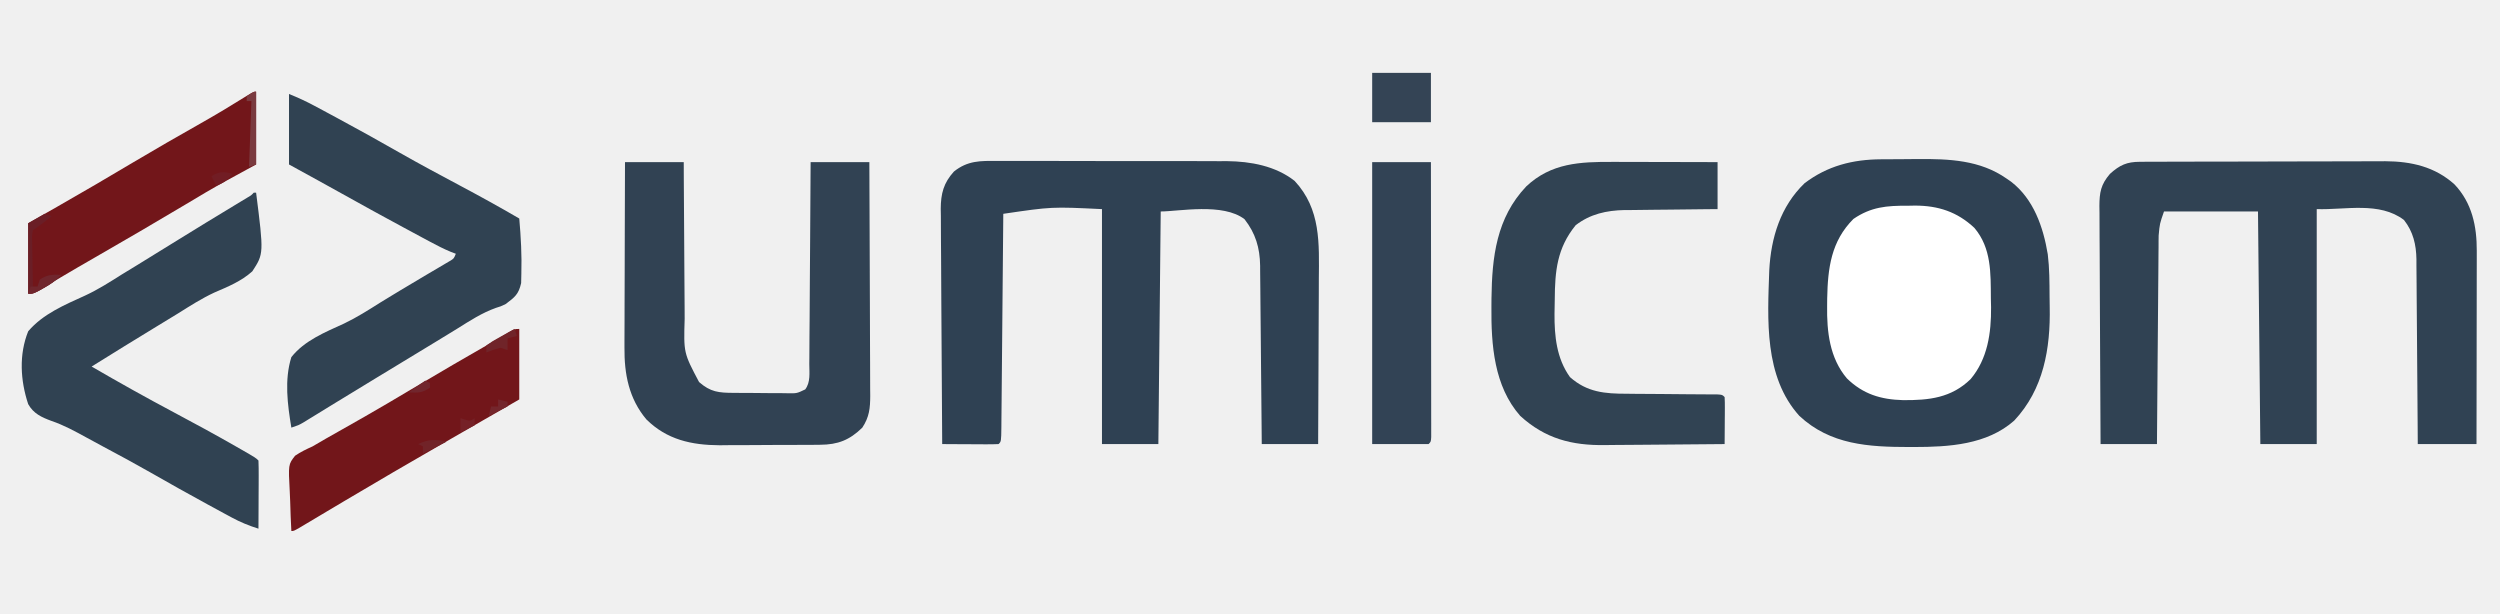
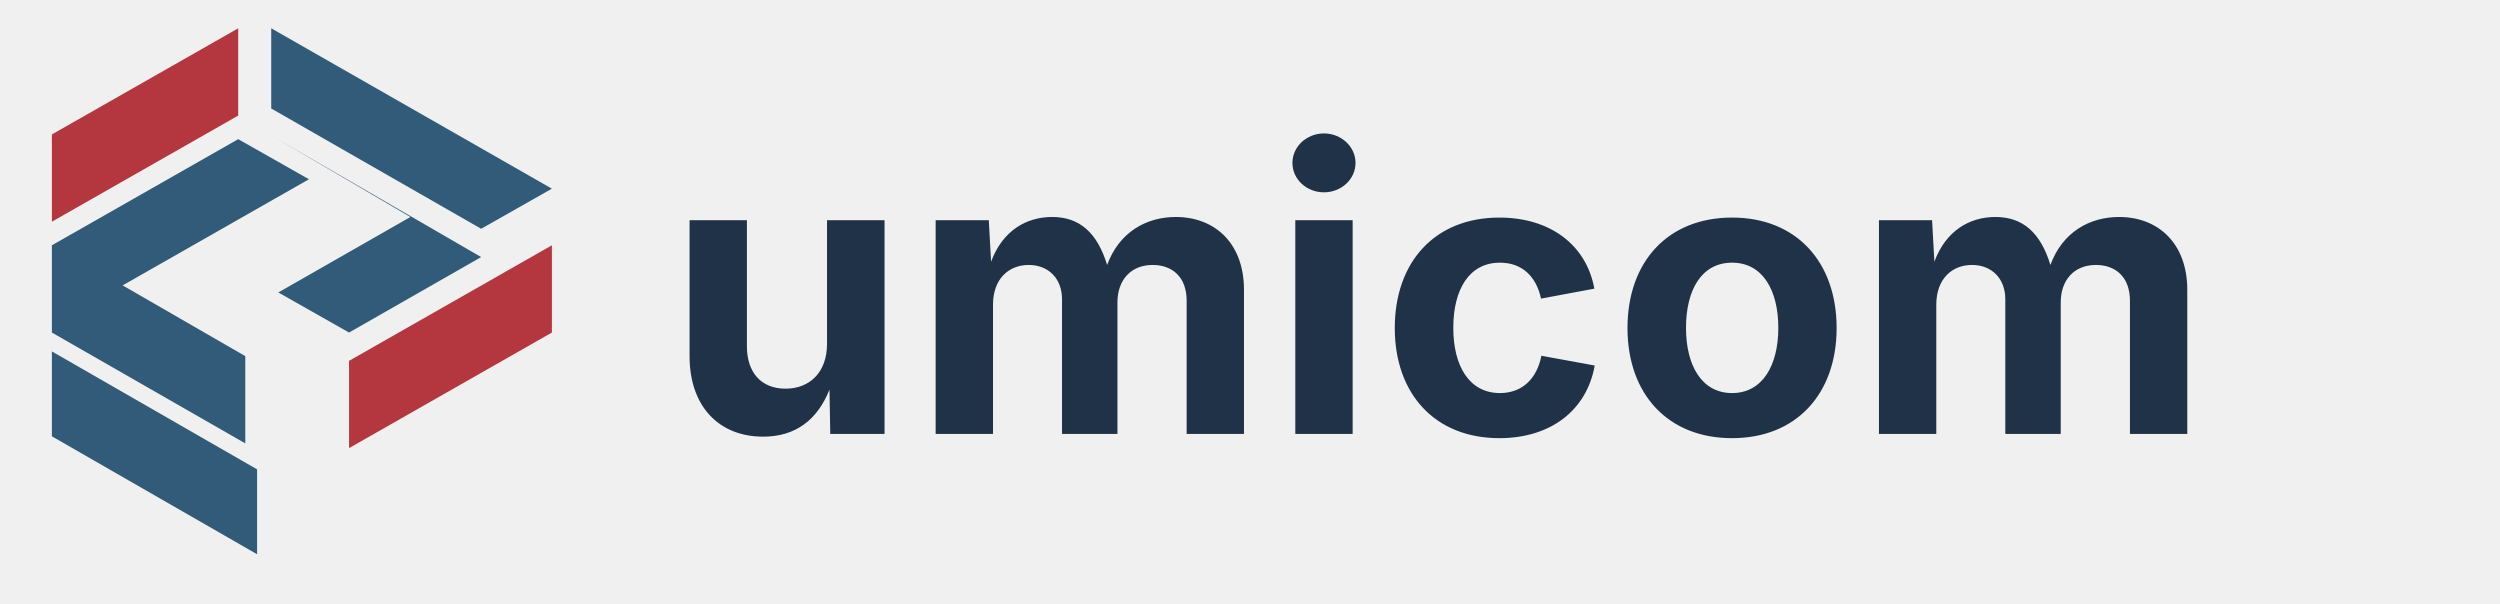
- <svg xmlns="http://www.w3.org/2000/svg" version="1.1" width="1064" height="261">
-   <path d="M0 0 C351.12 0 702.24 0 1064 0 C1064 86.13 1064 172.26 1064 261 C712.88 261 361.76 261 0 261 C0 174.87 0 88.74 0 0 Z " fill="none" transform="translate(0,0)" />
-   <path d="M0 0 C1.238 -0.009 1.238 -0.009 2.501 -0.017 C4.249 -0.027 5.996 -0.033 7.743 -0.037 C10.37 -0.047 12.996 -0.078 15.623 -0.109 C28.968 -0.194 42.147 0.275 53.473 8.203 C54.097 8.634 54.72 9.064 55.363 9.508 C64.973 16.903 69.088 28.82 71.005 40.429 C71.745 46.4 71.736 52.371 71.768 58.379 C71.779 59.871 71.8 61.363 71.829 62.854 C72.18 80.517 69.241 97.893 56.703 111.23 C45.087 121.504 28.852 122.441 14.16 122.453 C13.076 122.454 13.076 122.454 11.97 122.455 C-5.202 122.43 -21.477 121.54 -34.711 109.215 C-49.824 92.476 -48.255 68.213 -47.527 47.203 C-46.802 33.331 -42.717 20.036 -32.527 10.203 C-22.807 2.803 -12.042 0.065 0 0 Z " fill="#2F4153" transform="translate(800.5273,67.79688)" />
-   <path d="M0 0 C1.134 -0.005 2.269 -0.011 3.437 -0.016 C7.177 -0.029 10.917 -0.012 14.657 0.006 C17.266 0.005 19.876 0.004 22.485 0.001 C27.952 -0.001 33.419 0.012 38.887 0.035 C45.182 0.062 51.478 0.064 57.773 0.052 C63.855 0.041 69.937 0.047 76.019 0.061 C78.595 0.066 81.17 0.066 83.746 0.062 C87.357 0.059 90.967 0.076 94.578 0.098 C95.631 0.093 96.684 0.089 97.769 0.084 C107.846 0.184 118.438 2.121 126.548 8.502 C137.755 20.559 136.967 35.054 136.841 50.482 C136.835 52.507 136.831 54.531 136.828 56.556 C136.817 61.851 136.787 67.146 136.754 72.441 C136.723 77.858 136.709 83.274 136.694 88.691 C136.662 99.295 136.61 109.898 136.548 120.502 C128.628 120.502 120.708 120.502 112.548 120.502 C112.528 118.054 112.508 115.607 112.488 113.085 C112.421 104.987 112.343 96.888 112.26 88.79 C112.21 83.881 112.164 78.973 112.126 74.064 C112.089 69.324 112.043 64.584 111.99 59.845 C111.971 58.039 111.956 56.234 111.945 54.428 C111.928 51.893 111.898 49.358 111.867 46.824 C111.865 46.082 111.862 45.341 111.86 44.576 C111.738 36.937 109.921 30.839 105.235 24.814 C96.096 17.706 77.13 21.502 69.548 21.502 C69.218 54.172 68.888 86.842 68.548 120.502 C60.628 120.502 52.708 120.502 44.548 120.502 C44.548 87.502 44.548 54.502 44.548 20.502 C23.191 19.465 23.191 19.465 2.548 22.502 C2.538 23.715 2.527 24.928 2.517 26.177 C2.419 37.582 2.316 48.987 2.209 60.392 C2.153 66.256 2.1 72.119 2.051 77.983 C2.003 83.637 1.951 89.291 1.895 94.945 C1.874 97.107 1.856 99.27 1.839 101.432 C1.815 104.449 1.785 107.467 1.753 110.484 C1.747 111.387 1.742 112.291 1.736 113.222 C1.662 119.388 1.662 119.388 0.548 120.502 C-1.233 120.589 -3.017 120.609 -4.8 120.599 C-5.879 120.596 -6.959 120.593 -8.071 120.59 C-9.208 120.581 -10.344 120.573 -11.515 120.564 C-12.655 120.56 -13.795 120.555 -14.97 120.551 C-17.797 120.539 -20.625 120.522 -23.452 120.502 C-23.569 106.559 -23.657 92.615 -23.711 78.672 C-23.737 72.197 -23.773 65.722 -23.829 59.248 C-23.884 52.997 -23.914 46.747 -23.927 40.496 C-23.936 38.114 -23.954 35.731 -23.981 33.349 C-24.017 30.007 -24.022 26.666 -24.02 23.324 C-24.038 22.343 -24.056 21.362 -24.074 20.351 C-24.026 13.882 -22.871 9.362 -18.452 4.502 C-12.603 -0.161 -7.292 -0.066 0 0 Z " fill="#2F4153" transform="translate(424.4521,68.49829)" />
-   <path d="M0 0 C0.981 -0.006 1.962 -0.011 2.973 -0.017 C4.586 -0.019 4.586 -0.019 6.232 -0.021 C7.932 -0.028 7.932 -0.028 9.667 -0.036 C13.429 -0.05 17.19 -0.057 20.952 -0.063 C23.567 -0.068 26.182 -0.074 28.797 -0.08 C33.586 -0.09 38.375 -0.095 43.164 -0.098 C50.191 -0.103 57.218 -0.12 64.245 -0.149 C70.347 -0.174 76.448 -0.181 82.549 -0.183 C85.136 -0.186 87.722 -0.194 90.309 -0.207 C93.94 -0.224 97.57 -0.222 101.2 -0.216 C102.259 -0.225 103.319 -0.234 104.41 -0.244 C115.467 -0.183 125.574 2.099 133.917 9.668 C141.353 17.548 143.392 27.471 143.347 37.948 C143.347 38.836 143.347 39.724 143.347 40.639 C143.347 43.572 143.339 46.505 143.331 49.437 C143.329 51.472 143.328 53.506 143.327 55.541 C143.323 60.894 143.313 66.246 143.302 71.599 C143.292 77.062 143.287 82.525 143.282 87.988 C143.272 98.706 143.254 109.423 143.234 120.14 C134.984 120.14 126.734 120.14 118.234 120.14 C118.212 116.341 118.212 116.341 118.189 112.465 C118.139 104.079 118.072 95.693 117.998 87.307 C117.953 82.225 117.914 77.142 117.887 72.06 C117.861 67.151 117.821 62.243 117.77 57.335 C117.754 55.466 117.742 53.597 117.736 51.728 C117.726 49.102 117.698 46.477 117.666 43.851 C117.667 43.085 117.669 42.319 117.67 41.53 C117.563 35.294 116.314 29.776 112.359 24.765 C101.976 16.826 87.261 20.541 75.234 20.14 C75.234 53.14 75.234 86.14 75.234 120.14 C67.314 120.14 59.394 120.14 51.234 120.14 C50.904 87.47 50.574 54.8 50.234 21.14 C37.034 21.14 23.834 21.14 10.234 21.14 C8.408 26.355 8.408 26.355 7.955 31.393 C7.944 32.183 7.933 32.974 7.921 33.789 C7.919 34.637 7.917 35.485 7.915 36.359 C7.905 37.267 7.895 38.175 7.884 39.11 C7.853 42.097 7.836 45.083 7.819 48.07 C7.801 50.147 7.781 52.223 7.761 54.3 C7.709 59.754 7.67 65.209 7.633 70.664 C7.593 76.234 7.541 81.804 7.491 87.375 C7.395 98.297 7.311 109.218 7.234 120.14 C-0.686 120.14 -8.606 120.14 -16.766 120.14 C-16.857 106.032 -16.93 91.924 -16.974 77.816 C-16.995 71.265 -17.023 64.714 -17.068 58.163 C-17.112 51.841 -17.136 45.519 -17.146 39.198 C-17.153 36.785 -17.168 34.373 -17.189 31.961 C-17.218 28.583 -17.222 25.206 -17.221 21.827 C-17.235 20.83 -17.249 19.832 -17.264 18.804 C-17.23 13.059 -16.665 9.669 -12.766 5.14 C-8.575 1.358 -5.604 0.02 0 0 Z " fill="#304253" transform="translate(910.7665,68.85956)" />
-   <path d="M0 0 C8.25 0 16.5 0 25 0 C25.009 2.467 25.019 4.934 25.028 7.476 C25.062 15.651 25.118 23.825 25.184 31.999 C25.223 36.953 25.256 41.906 25.271 46.86 C25.286 51.645 25.321 56.43 25.368 61.215 C25.383 63.036 25.391 64.856 25.392 66.677 C24.958 81.186 24.958 81.186 31.518 93.594 C36.41 97.875 39.915 98.169 46.184 98.203 C46.995 98.209 47.806 98.215 48.642 98.22 C50.359 98.23 52.077 98.236 53.794 98.24 C56.424 98.25 59.052 98.281 61.682 98.312 C63.349 98.319 65.016 98.324 66.684 98.328 C67.471 98.34 68.259 98.353 69.07 98.366 C73.147 98.441 73.147 98.441 76.707 96.726 C79.03 93.626 78.438 89.671 78.432 85.939 C78.443 85.012 78.453 84.085 78.463 83.13 C78.493 80.062 78.503 76.994 78.512 73.926 C78.529 71.8 78.547 69.674 78.566 67.549 C78.614 61.951 78.643 56.353 78.67 50.756 C78.699 45.045 78.746 39.334 78.791 33.623 C78.877 22.415 78.943 11.208 79 0 C87.25 0 95.5 0 104 0 C104.068 13.847 104.123 27.695 104.155 41.542 C104.171 47.972 104.192 54.402 104.226 60.832 C104.259 67.037 104.277 73.242 104.285 79.447 C104.29 81.815 104.301 84.182 104.317 86.55 C104.339 89.865 104.342 93.181 104.341 96.497 C104.351 97.476 104.362 98.454 104.373 99.463 C104.349 104.737 103.988 108.458 101 113 C95.578 118.302 90.634 120.233 83.109 120.291 C81.97 120.303 80.832 120.316 79.658 120.329 C78.439 120.331 77.221 120.334 75.965 120.336 C74.695 120.343 73.424 120.349 72.116 120.356 C69.428 120.366 66.741 120.372 64.054 120.371 C60.647 120.37 57.241 120.398 53.835 120.432 C50.545 120.46 47.255 120.459 43.965 120.461 C42.158 120.482 42.158 120.482 40.314 120.504 C28.27 120.441 17.803 118.117 9.094 109.492 C1.644 100.625 -0.33 90.196 -0.227 78.9 C-0.227 78.041 -0.228 77.181 -0.228 76.295 C-0.227 73.487 -0.211 70.679 -0.195 67.871 C-0.192 65.911 -0.189 63.951 -0.187 61.991 C-0.179 56.857 -0.16 51.723 -0.137 46.589 C-0.117 41.34 -0.108 36.091 -0.098 30.842 C-0.076 20.561 -0.041 10.281 0 0 Z " fill="#314253" transform="translate(266,69)" />
-   <path d="M0 0 C1.277 0.001 2.555 0.003 3.871 0.004 C7.246 0.009 10.621 0.018 13.996 0.029 C17.449 0.039 20.901 0.044 24.354 0.049 C31.112 0.06 37.87 0.077 44.629 0.098 C44.629 6.698 44.629 13.298 44.629 20.098 C42.526 20.112 42.526 20.112 40.381 20.126 C35.144 20.166 29.907 20.232 24.67 20.305 C22.411 20.333 20.151 20.355 17.891 20.369 C14.629 20.39 11.367 20.437 8.105 20.488 C6.608 20.49 6.608 20.49 5.08 20.492 C-2.607 20.65 -9.587 22.168 -15.773 26.957 C-23.684 36.7 -24.594 46.383 -24.666 58.633 C-24.683 60.63 -24.727 62.627 -24.771 64.623 C-24.833 74.108 -23.906 83.658 -18.184 91.598 C-10.928 98.047 -3.336 98.688 6.066 98.672 C7.808 98.693 7.808 98.693 9.585 98.715 C13.267 98.756 16.947 98.772 20.629 98.785 C24.339 98.814 28.048 98.849 31.758 98.888 C34.061 98.91 36.363 98.926 38.666 98.934 C39.698 98.942 40.73 98.949 41.793 98.956 C43.161 98.961 43.161 98.961 44.557 98.966 C46.629 99.098 46.629 99.098 47.629 100.098 C47.716 101.586 47.736 103.079 47.727 104.57 C47.722 105.919 47.722 105.919 47.717 107.295 C47.704 108.713 47.704 108.713 47.691 110.16 C47.687 111.11 47.682 112.059 47.678 113.037 C47.666 115.391 47.649 117.744 47.629 120.098 C39.492 120.191 31.355 120.262 23.217 120.305 C19.437 120.326 15.658 120.354 11.878 120.399 C8.221 120.443 4.564 120.467 0.907 120.477 C-0.479 120.484 -1.864 120.499 -3.25 120.521 C-17.426 120.735 -28.733 117.788 -39.371 108.098 C-50.529 95.431 -51.757 77.842 -51.621 61.723 C-51.614 60.542 -51.606 59.362 -51.598 58.146 C-51.38 40.42 -49.491 23.862 -36.82 10.457 C-26.192 0.413 -13.799 -0.058 0 0 Z " fill="#314353" transform="translate(686.3711,68.90234)" />
-   <path d="M0 0 C0.33 0 0.66 0 1 0 C4.279 25.969 4.279 25.969 -0.61 33.47 C-5.266 37.687 -10.988 40.016 -16.705 42.476 C-22.144 44.992 -27.145 48.211 -32.214 51.387 C-35.161 53.224 -38.137 55.013 -41.109 56.809 C-50.448 62.472 -59.729 68.228 -69 74 C-57.45 80.723 -45.801 87.228 -34 93.5 C-25.204 98.176 -16.46 102.928 -7.812 107.875 C-6.928 108.381 -6.043 108.887 -5.131 109.408 C0.86 112.86 0.86 112.86 2 114 C2.088 116.146 2.107 118.294 2.098 120.441 C2.093 122.399 2.093 122.399 2.088 124.396 C2.08 125.785 2.071 127.174 2.062 128.562 C2.057 129.955 2.053 131.348 2.049 132.74 C2.037 136.16 2.021 139.58 2 143 C-2.071 141.737 -5.718 140.227 -9.465 138.199 C-10.5 137.641 -11.535 137.083 -12.601 136.508 C-13.702 135.907 -14.803 135.306 -15.938 134.688 C-17.093 134.062 -18.248 133.436 -19.438 132.791 C-27.734 128.286 -35.956 123.656 -44.154 118.976 C-50.654 115.282 -57.215 111.715 -63.82 108.213 C-66.258 106.919 -68.682 105.604 -71.098 104.27 C-76.027 101.564 -80.779 98.958 -86.109 97.141 C-90.326 95.578 -93.732 94.035 -96 90 C-99.332 79.962 -99.992 68.91 -96 59 C-89.681 51.574 -80.453 47.747 -71.745 43.775 C-66.24 41.231 -61.181 37.986 -56.062 34.75 C-54.191 33.606 -52.317 32.466 -50.441 31.328 C-44.261 27.555 -38.107 23.741 -31.956 19.92 C-24.07 15.027 -16.14 10.206 -8.197 5.404 C-6.808 4.562 -6.808 4.562 -5.391 3.703 C-4.154 2.955 -4.154 2.955 -2.892 2.192 C-1.064 1.138 -1.064 1.138 0 0 Z " fill="#304252" transform="translate(108,82)" />
-   <path d="M0 0 C3.803 1.521 7.213 3.098 10.805 5.02 C12.498 5.924 12.498 5.924 14.225 6.848 C15.442 7.502 16.658 8.157 17.875 8.812 C18.498 9.147 19.12 9.481 19.762 9.825 C28.998 14.783 38.15 19.874 47.253 25.072 C55.55 29.791 63.955 34.295 72.38 38.78 C81.01 43.375 89.559 48.066 98 53 C98.692 60.855 99.121 68.681 98.887 76.566 C98.858 77.86 98.829 79.154 98.8 80.487 C97.712 85.267 96.132 86.443 92.25 89.375 C90.129 90.412 90.129 90.412 88.09 91.023 C82.114 93.158 76.941 96.527 71.596 99.885 C68.575 101.773 65.524 103.612 62.477 105.457 C61.228 106.215 59.98 106.974 58.731 107.733 C55.079 109.952 51.427 112.17 47.773 114.387 C46.89 114.923 46.89 114.923 45.988 115.47 C43.061 117.247 40.134 119.023 37.207 120.799 C31.542 124.236 25.883 127.681 20.234 131.145 C19.171 131.795 18.108 132.446 17.013 133.116 C15.013 134.342 13.014 135.569 11.016 136.8 C9.691 137.61 9.691 137.61 8.34 138.438 C7.185 139.147 7.185 139.147 6.008 139.871 C4 141 4 141 1 142 C-0.631 132.115 -2.018 121.72 1 112 C6.588 104.914 15.406 101.383 23.447 97.697 C28.847 95.118 33.823 91.945 38.875 88.75 C40.737 87.61 42.601 86.475 44.469 85.344 C45.376 84.793 46.284 84.243 47.219 83.676 C50.086 81.948 52.963 80.237 55.844 78.531 C57.24 77.702 57.24 77.702 58.665 76.856 C60.431 75.809 62.2 74.767 63.972 73.729 C64.752 73.267 65.532 72.805 66.336 72.328 C67.022 71.925 67.708 71.522 68.416 71.106 C70.162 70.075 70.162 70.075 71 68 C70.298 67.734 69.597 67.469 68.874 67.195 C65.809 65.921 62.944 64.445 60.02 62.875 C58.865 62.256 57.71 61.637 56.52 60.999 C55.284 60.333 54.048 59.667 52.812 59 C51.539 58.315 50.266 57.631 48.992 56.946 C40.742 52.506 32.527 48.005 24.352 43.43 C16.262 38.903 8.125 34.463 0 30 C0 20.1 0 10.2 0 0 Z " fill="#304252" transform="translate(123,40)" />
-   <path d="M0 0 C1.025 -0.02 2.05 -0.04 3.105 -0.061 C13.049 -0.054 21.127 2.578 28.434 9.441 C35.731 18.053 35.357 28.759 35.438 39.438 C35.481 41.315 35.481 41.315 35.525 43.23 C35.599 54.154 34.077 65.164 26.816 73.789 C18.588 81.808 9.143 82.801 -1.922 82.738 C-11.41 82.489 -19.016 80.174 -25.875 73.438 C-33.199 64.74 -34.403 53.599 -34.25 42.625 C-34.241 41.578 -34.231 40.53 -34.221 39.451 C-33.97 26.517 -32.539 15.101 -23.062 5.625 C-15.568 0.482 -8.862 -0.061 0 0 Z " fill="#ffffff" transform="translate(811.875,87.5625)" />
-   <path d="M0 0 C8.25 0 16.5 0 25 0 C25.023 15.498 25.041 30.997 25.052 46.495 C25.057 53.691 25.064 60.887 25.075 68.082 C25.085 74.352 25.092 80.621 25.094 86.891 C25.095 90.213 25.099 93.534 25.106 96.856 C25.113 100.558 25.114 104.26 25.114 107.963 C25.117 109.072 25.121 110.181 25.124 111.324 C25.123 112.326 25.122 113.329 25.12 114.362 C25.121 115.239 25.122 116.115 25.123 117.018 C25 119 25 119 24 120 C16.08 120 8.16 120 0 120 C0 80.4 0 40.8 0 0 Z " fill="#324355" transform="translate(584,69)" />
-   <path d="M0 0 C0 10.23 0 20.46 0 31 C-9.375 36.125 -9.375 36.125 -12.263 37.7 C-18.266 40.992 -24.145 44.454 -30 48 C-42.807 55.647 -55.69 63.158 -68.623 70.59 C-73.55 73.423 -78.47 76.266 -83.355 79.172 C-84.15 79.644 -84.944 80.116 -85.762 80.603 C-87.212 81.467 -88.659 82.335 -90.103 83.208 C-94.782 86 -94.782 86 -97 86 C-97 76.1 -97 66.2 -97 56 C-92.937 53.69 -88.874 51.38 -84.688 49 C-73.784 42.785 -62.962 36.449 -52.182 30.021 C-42.764 24.419 -33.264 18.97 -23.725 13.578 C-16.876 9.695 -10.149 5.667 -3.48 1.486 C-1 0 -1 0 0 0 Z " fill="#72161A" transform="translate(109,39)" />
-   <path d="M0 0 C0 9.9 0 19.8 0 30 C-3.754 32.166 -7.508 34.331 -11.375 36.562 C-12.64 37.292 -13.905 38.022 -15.208 38.774 C-21.11 42.18 -27.013 45.584 -32.918 48.984 C-46.708 56.927 -60.464 64.918 -74.138 73.058 C-76.634 74.543 -79.131 76.027 -81.627 77.511 C-83.478 78.612 -85.328 79.716 -87.177 80.82 C-88.869 81.826 -88.869 81.826 -90.594 82.852 C-91.611 83.458 -92.629 84.065 -93.678 84.69 C-96 86 -96 86 -97 86 C-97.224 81.838 -97.386 77.679 -97.494 73.512 C-97.539 72.098 -97.601 70.683 -97.679 69.27 C-98.304 57.673 -98.304 57.673 -95.409 53.959 C-93.025 52.333 -90.631 51.184 -88 50 C-85.973 48.84 -83.956 47.665 -81.945 46.477 C-80.264 45.525 -78.583 44.573 -76.9 43.625 C-73.798 41.877 -70.703 40.117 -67.609 38.355 C-66.975 37.994 -66.34 37.633 -65.686 37.26 C-59.204 33.561 -52.786 29.758 -46.375 25.938 C-34.159 18.66 -21.862 11.535 -9.526 4.464 C-7.765 3.443 -6.024 2.39 -4.298 1.312 C-2 0 -2 0 0 0 Z " fill="#72161A" transform="translate(221,140)" />
-   <path d="M0 0 C8.25 0 16.5 0 25 0 C25 6.93 25 13.86 25 21 C16.75 21 8.5 21 0 21 C0 14.07 0 7.14 0 0 Z " fill="#344455" transform="translate(584,31)" />
-   <path d="M0 0 C0.66 0 1.32 0 2 0 C2 35.31 2 70.62 2 107 C1.34 107 0.68 107 0 107 C-1.057 101.817 -1.142 96.848 -1.129 91.586 C-1.131 90.657 -1.133 89.727 -1.135 88.77 C-1.139 85.71 -1.136 82.65 -1.133 79.59 C-1.133 77.458 -1.134 75.326 -1.136 73.194 C-1.137 68.732 -1.135 64.269 -1.13 59.806 C-1.125 54.088 -1.128 48.369 -1.134 42.65 C-1.138 38.25 -1.136 33.85 -1.134 29.45 C-1.133 27.342 -1.134 25.233 -1.136 23.124 C-1.139 20.178 -1.135 17.231 -1.129 14.285 C-1.131 13.415 -1.133 12.544 -1.136 11.648 C-1.121 7.632 -1.004 3.919 0 0 Z " fill="none" transform="translate(892,82)" />
-   <path d="M0 0 C0.66 0 1.32 0 2 0 C2.953 8.168 3.124 16.269 3.075 24.483 C3.062 26.698 3.056 28.912 3.051 31.127 C3.038 36.626 3.014 42.126 2.99 47.625 C2.97 52.285 2.954 56.945 2.944 61.605 C2.938 63.757 2.925 65.91 2.912 68.063 C2.871 79.075 3.035 90.137 5 101 C-0.491 95.259 -0.295 86.385 -0.227 78.9 C-0.227 78.041 -0.228 77.181 -0.228 76.295 C-0.227 73.487 -0.211 70.679 -0.195 67.871 C-0.192 65.911 -0.189 63.951 -0.187 61.991 C-0.179 56.857 -0.16 51.723 -0.137 46.589 C-0.117 41.34 -0.108 36.091 -0.098 30.842 C-0.076 20.561 -0.042 10.281 0 0 Z " fill="none" transform="translate(266,69)" />
-   <path d="M0 0 C0.33 1.32 0.66 2.64 1 4 C8.92 4 16.84 4 25 4 C25 4.33 25 4.66 25 5 C17.08 5 9.16 5 1 5 C1 44.27 1 83.54 1 124 C0.67 124 0.34 124 0 124 C-0.771 120.581 -1.125 117.427 -1.127 113.926 C-1.13 112.927 -1.133 111.929 -1.136 110.901 C-1.132 109.275 -1.132 109.275 -1.129 107.616 C-1.131 106.466 -1.133 105.316 -1.135 104.131 C-1.139 100.332 -1.136 96.533 -1.133 92.734 C-1.133 90.098 -1.134 87.462 -1.136 84.826 C-1.138 79.305 -1.135 73.784 -1.13 68.263 C-1.125 61.873 -1.127 55.483 -1.132 49.093 C-1.137 42.948 -1.137 36.803 -1.134 30.658 C-1.133 28.04 -1.134 25.423 -1.136 22.806 C-1.139 19.159 -1.135 15.513 -1.129 11.866 C-1.131 10.774 -1.133 9.682 -1.136 8.557 C-1.133 7.57 -1.13 6.583 -1.127 5.566 C-1.127 4.704 -1.126 3.841 -1.126 2.952 C-1 1 -1 1 0 0 Z " fill="none" transform="translate(583,64)" />
-   <path d="M0 0 C1.687 0 3.375 0.006 5.062 0.016 C6.392 0.018 6.392 0.018 7.748 0.02 C10.591 0.026 13.434 0.038 16.277 0.051 C18.2 0.056 20.122 0.061 22.045 0.065 C26.768 0.076 31.491 0.093 36.215 0.114 C36.215 0.444 36.215 0.774 36.215 1.114 C35.074 1.128 33.933 1.143 32.758 1.158 C28.535 1.216 24.312 1.293 20.089 1.376 C18.26 1.409 16.43 1.437 14.601 1.46 C11.974 1.493 9.349 1.546 6.722 1.602 C5.902 1.608 5.081 1.615 4.235 1.621 C1.688 1.653 1.688 1.653 -1.785 2.114 C-4.421 6.067 -4.093 9.492 -4.104 14.083 C-4.114 15 -4.124 15.918 -4.135 16.863 C-4.166 19.898 -4.183 22.933 -4.199 25.969 C-4.218 28.072 -4.238 30.175 -4.258 32.279 C-4.31 37.817 -4.349 43.356 -4.386 48.894 C-4.426 54.545 -4.477 60.195 -4.528 65.846 C-4.624 76.935 -4.709 88.024 -4.785 99.114 C-5.445 99.114 -6.105 99.114 -6.785 99.114 C-6.832 87.222 -6.867 75.33 -6.889 63.438 C-6.899 57.917 -6.914 52.395 -6.936 46.873 C-6.958 41.543 -6.97 36.213 -6.975 30.884 C-6.979 28.851 -6.986 26.818 -6.997 24.786 C-7.011 21.937 -7.013 19.089 -7.012 16.24 C-7.02 15.401 -7.027 14.563 -7.034 13.698 C-6.987 0.21 -6.987 0.21 0 0 Z " fill="none" transform="translate(924.7854,88.88647)" />
-   <path d="M0 0 C0.33 1.32 0.66 2.64 1 4 C8.92 4 16.84 4 25 4 C25 4.33 25 4.66 25 5 C17.08 5 9.16 5 1 5 C1 32.39 1 59.78 1 88 C0.34 87.67 -0.32 87.34 -1 87 C-1.023 75.804 -1.041 64.609 -1.052 53.413 C-1.057 48.215 -1.064 43.017 -1.075 37.819 C-1.086 32.807 -1.092 27.795 -1.095 22.783 C-1.097 20.866 -1.1 18.949 -1.106 17.033 C-1.113 14.358 -1.114 11.683 -1.114 9.008 C-1.117 8.207 -1.121 7.407 -1.124 6.582 C-1.114 1.114 -1.114 1.114 0 0 Z " fill="none" transform="translate(265,64)" />
-   <path d="M0 0 C0.66 0 1.32 0 2 0 C3.902 4.799 4.276 9.11 4.227 14.208 C4.227 15.009 4.228 15.81 4.228 16.635 C4.227 19.264 4.211 21.894 4.195 24.523 C4.192 26.353 4.189 28.183 4.187 30.013 C4.179 34.817 4.159 39.62 4.137 44.424 C4.117 49.331 4.108 54.238 4.098 59.145 C4.076 68.763 4.042 78.382 4 88 C3.34 88 2.68 88 2 88 C1.99 87.001 1.979 86.002 1.969 84.972 C1.871 75.541 1.768 66.11 1.661 56.679 C1.606 51.831 1.552 46.983 1.503 42.135 C1.455 37.454 1.402 32.772 1.347 28.091 C1.327 26.308 1.308 24.524 1.291 22.741 C1.267 20.237 1.237 17.734 1.205 15.23 C1.2 14.498 1.194 13.766 1.188 13.011 C1.125 8.576 0.712 4.366 0 0 Z " fill="none" transform="translate(535,100)" />
-   <path d="M0 0 C0.33 0 0.66 0 1 0 C1.33 28.38 1.66 56.76 2 86 C1.01 86 0.02 86 -1 86 C-1.023 75.968 -1.041 65.936 -1.052 55.905 C-1.057 51.246 -1.064 46.587 -1.075 41.929 C-1.086 37.429 -1.092 32.929 -1.095 28.429 C-1.097 26.717 -1.1 25.004 -1.106 23.291 C-1.113 20.884 -1.114 18.476 -1.114 16.068 C-1.117 15.368 -1.121 14.667 -1.124 13.945 C-1.115 9.208 -0.66 4.681 0 0 Z " fill="none" transform="translate(290,69)" />
-   <path d="M0 0 C0.33 0 0.66 0 1 0 C1.069 12.074 1.123 24.148 1.155 36.222 C1.171 41.828 1.192 47.434 1.226 53.04 C1.259 58.447 1.277 63.855 1.285 69.262 C1.29 71.328 1.301 73.394 1.317 75.46 C1.339 78.347 1.342 81.235 1.341 84.122 C1.351 84.981 1.362 85.84 1.373 86.725 C1.342 92.608 1.342 92.608 -0.523 94.743 C-1.01 95.158 -1.498 95.573 -2 96 C-2.33 95.01 -2.66 94.02 -3 93 C-2.546 92.184 -2.546 92.184 -2.082 91.352 C-0.449 87.803 -0.691 84.213 -0.681 80.376 C-0.666 79.073 -0.666 79.073 -0.651 77.744 C-0.62 74.876 -0.603 72.008 -0.586 69.141 C-0.567 67.151 -0.548 65.161 -0.527 63.172 C-0.476 57.937 -0.436 52.703 -0.399 47.468 C-0.359 42.126 -0.308 36.784 -0.258 31.441 C-0.161 20.961 -0.077 10.481 0 0 Z " fill="none" transform="translate(344,71)" />
-   <path d="M0 0 C0.33 0 0.66 0 1 0 C1.027 1.646 1.046 3.292 1.062 4.938 C1.074 5.854 1.086 6.771 1.098 7.715 C1 10 1 10 0 11 C-0.093 12.443 -0.117 13.89 -0.114 15.336 C-0.113 16.257 -0.113 17.178 -0.113 18.127 C-0.108 19.128 -0.103 20.129 -0.098 21.16 C-0.096 22.18 -0.095 23.199 -0.093 24.25 C-0.088 27.521 -0.075 30.792 -0.062 34.062 C-0.057 36.274 -0.053 38.486 -0.049 40.697 C-0.038 46.132 -0.021 51.566 0 57 C-0.33 57 -0.66 57 -1 57 C-4.264 41.232 -7.452 14.905 0 0 Z " fill="none" transform="translate(756,99)" />
-   <path d="M0 0 C0.66 0 1.32 0 2 0 C1.859 0.619 1.717 1.239 1.571 1.877 C-0.106 9.974 -0.299 17.813 -0.25 26.062 C-0.258 27.36 -0.265 28.657 -0.273 29.994 C-0.259 37.236 0.188 43.975 2 51 C0.68 51 -0.64 51 -2 51 C-2 46.71 -2 42.42 -2 38 C-2.66 38 -3.32 38 -4 38 C-3.835 36.742 -3.67 35.484 -3.5 34.188 C-2.709 26.457 -2.915 18.687 -2.984 10.926 C-3.021 6.422 -2.134 4.001 0 0 Z " fill="none" transform="translate(662,104)" />
-   <path d="M0 0 C0.99 0.33 1.98 0.66 3 1 C5.439 8.448 5.34 16.046 5.316 23.814 C5.312 25.958 5.336 28.1 5.361 30.244 C5.364 31.609 5.364 32.975 5.363 34.34 C5.368 36.186 5.368 36.186 5.372 38.07 C5.249 39.037 5.127 40.004 5 41 C4.01 41.66 3.02 42.32 2 43 C2.01 42.053 2.021 41.105 2.032 40.129 C2.066 36.57 2.091 33.01 2.11 29.45 C2.12 27.918 2.133 26.386 2.151 24.854 C2.245 16.39 2.25 8.238 0 0 Z " fill="none" transform="translate(844,103)" />
-   <path d="M0 0 C0.99 0.33 1.98 0.66 3 1 C0.385 3.12 -2.196 5.131 -5 7 C-5.417 9.519 -5.417 9.519 -5.293 12.445 C-5.283 13.522 -5.274 14.598 -5.264 15.707 C-5.239 16.835 -5.213 17.963 -5.188 19.125 C-5.174 20.261 -5.16 21.396 -5.146 22.566 C-5.111 25.378 -5.062 28.189 -5 31 C-4.34 31 -3.68 31 -3 31 C-2.67 30.01 -2.34 29.02 -2 28 C1.008 25.959 3.422 25.801 7 26 C4.724 28.496 2.393 30.066 -0.562 31.688 C-1.348 32.124 -2.133 32.561 -2.941 33.012 C-5 34 -5 34 -7 34 C-7 24.1 -7 14.2 -7 4 C-4.69 2.68 -2.38 1.36 0 0 Z " fill="#6A1E26" transform="translate(19,91)" />
-   <path d="M0 0 C0 10.23 0 20.46 0 31 C-0.99 31.33 -1.98 31.66 -3 32 C-2.67 22.76 -2.34 13.52 -2 4 C-2.66 4 -3.32 4 -4 4 C-4 3.34 -4 2.68 -4 2 C-1 0 -1 0 0 0 Z " fill="#7A3A3F" transform="translate(109,39)" />
-   <path d="M0 0 C-8.262 7.667 -8.262 7.667 -13 9 C-12.705 5.465 -12.251 4.238 -9.625 1.75 C-6.005 -0.663 -4.099 -1.272 0 0 Z " fill="none" transform="translate(417,70)" />
-   <path d="M0 0 C0.33 0.99 0.66 1.98 1 3 C-0.32 3.33 -1.64 3.66 -3 4 C-3 5.65 -3 7.3 -3 9 C-3.99 8.67 -4.98 8.34 -6 8 C-9.15 8.883 -9.15 8.883 -12 10 C-12 9.01 -12 8.02 -12 7 C-9.375 5.176 -9.375 5.176 -6 3.312 C-4.886 2.69 -3.772 2.067 -2.625 1.426 C-1.759 0.955 -0.892 0.485 0 0 Z " fill="#702429" transform="translate(219,140)" />
-   <path d="M0 0 C0.66 1.32 1.32 2.64 2 4 C-1.75 9.875 -1.75 9.875 -4 11 C-6.329 11.361 -8.663 11.697 -11 12 C-8.802 9.802 -6.6 7.609 -4.375 5.438 C-1.895 3.042 -1.895 3.042 0 0 Z " fill="none" transform="translate(842,155)" />
-   <path d="M0 0 C-0.99 0 -1.98 0 -3 0 C-3.33 0.66 -3.66 1.32 -4 2 C-7.052 5.052 -8.431 5.963 -12.812 6.25 C-13.864 6.168 -14.916 6.085 -16 6 C-13.755 3.504 -11.615 2.129 -8.562 0.75 C-7.801 0.394 -7.039 0.038 -6.254 -0.328 C-3.72 -1.083 -2.458 -0.874 0 0 Z " fill="none" transform="translate(670,71)" />
-   <path d="M0 0 C0.33 0 0.66 0 1 0 C0.59 6.578 0.134 12.741 -2 19 C-3.04 15.686 -3.005 12.946 -2.688 9.5 C-2.609 8.562 -2.53 7.623 -2.449 6.656 C-2.011 4.063 -1.307 2.263 0 0 Z " fill="none" transform="translate(871,140)" />
-   <path d="M0 0 C-2.276 2.496 -4.607 4.066 -7.562 5.688 C-8.348 6.124 -9.133 6.561 -9.941 7.012 C-12 8 -12 8 -14 8 C-13.67 7.01 -13.34 6.02 -13 5 C-12.01 5 -11.02 5 -10 5 C-9.67 4.01 -9.34 3.02 -9 2 C-5.992 -0.041 -3.578 -0.199 0 0 Z " fill="#70262D" transform="translate(26,117)" />
-   <path d="M0 0 C0.33 0 0.66 0 1 0 C1.27 7.46 1.264 13.604 -3 20 C-2.692 17.041 -2.379 14.083 -2.062 11.125 C-1.975 10.283 -1.888 9.441 -1.799 8.574 C-1.712 7.769 -1.625 6.963 -1.535 6.133 C-1.457 5.389 -1.378 4.646 -1.297 3.879 C-1 2 -1 2 0 0 Z " fill="none" transform="translate(756,99)" />
-   <path d="M0 0 C1.32 0 2.64 0 4 0 C4.082 0.949 4.165 1.897 4.25 2.875 C4.651 6.105 4.651 6.105 7.062 7.375 C7.702 7.581 8.341 7.787 9 8 C8.67 8.99 8.34 9.98 8 11 C6.661 9.547 5.329 8.088 4 6.625 C3.257 5.813 2.515 5.001 1.75 4.164 C0 2 0 2 0 0 Z " fill="none" transform="translate(271,171)" />
-   <path d="M0 0 C2.737 2.737 3.162 5.26 4 9 C3.625 11.438 3.625 11.438 3 13 C3 12.34 3 11.68 3 11 C2.01 11.33 1.02 11.66 0 12 C-1.312 9.377 -0.896 7.77 -0.562 4.875 C-0.461 3.965 -0.359 3.055 -0.254 2.117 C-0.17 1.419 -0.086 0.72 0 0 Z " fill="none" transform="translate(777,140)" />
-   <path d="M0 0 C3.227 6.153 3.136 12.199 3 19 C0.627 14.412 -0.118 10.991 -0.062 5.812 C-0.053 4.726 -0.044 3.639 -0.035 2.52 C-0.024 1.688 -0.012 0.857 0 0 Z " fill="none" transform="translate(661,133)" />
-   <path d="M0 0 C-2.363 2.526 -3.665 3.888 -7 5 C-7.66 3.68 -8.32 2.36 -9 1 C-5.649 -1.11 -3.779 -1.05 0 0 Z " fill="#711D24" transform="translate(99,74)" />
-   <path d="M0 0 C0 0.66 0 1.32 0 2 C-5.019 6.085 -5.019 6.085 -8.875 5.75 C-9.576 5.503 -10.277 5.255 -11 5 C-11 4.34 -11 3.68 -11 3 C-9.543 2.496 -8.084 1.997 -6.625 1.5 C-5.813 1.222 -5.001 0.943 -4.164 0.656 C-2 0 -2 0 0 0 Z " fill="none" transform="translate(837,165)" />
-   <path d="M0 0 C-4.95 2.475 -4.95 2.475 -10 5 C-10 4.01 -10 3.02 -10 2 C-10.66 1.67 -11.32 1.34 -12 1 C-7.837 -1.082 -4.466 -1.116 0 0 Z " fill="#712328" transform="translate(190,188)" />
-   <path d="M0 0 C0 3 0 3 -2.375 5.625 C-5 8 -5 8 -7 9 C-7.33 7.68 -7.66 6.36 -8 5 C-4.04 2.525 -4.04 2.525 0 0 Z " fill="none" transform="translate(76,102)" />
-   <path d="M0 0 C0.99 0.33 1.98 0.66 3 1 C3.949 2.996 3.949 2.996 4.688 5.438 C4.939 6.241 5.19 7.044 5.449 7.871 C6 10 6 10 6 12 C5.34 12 4.68 12 4 12 C2.667 8 1.333 4 0 0 Z " fill="none" transform="translate(554,84)" />
-   <path d="M0 0 C-0.33 0.99 -0.66 1.98 -1 3 C-1.99 3 -2.98 3 -4 3 C-4 3.99 -4 4.98 -4 6 C-6.31 6.33 -8.62 6.66 -11 7 C-4.368 0 -4.368 0 0 0 Z " fill="none" transform="translate(778,73)" />
-   <path d="M0 0 C5.75 0.875 5.75 0.875 8 2 C7.67 3.32 7.34 4.64 7 6 C4.506 4.796 2.319 3.546 0 2 C0 1.34 0 0.68 0 0 Z " fill="none" transform="translate(648,176)" />
-   <path d="M0 0 C2.97 0.495 2.97 0.495 6 1 C6.103 1.639 6.206 2.279 6.312 2.938 C6.539 3.618 6.766 4.299 7 5 C7.99 5.33 8.98 5.66 10 6 C10 6.66 10 7.32 10 8 C6.052 6.33 3.182 3.82 0 1 C0 0.67 0 0.34 0 0 Z " fill="none" transform="translate(834,92)" />
-   <path d="M0 0 C1.98 0.99 1.98 0.99 4 2 C4 2.66 4 3.32 4 4 C4.99 4.33 5.98 4.66 7 5 C7.688 7.062 7.688 7.062 8 9 C7.01 9 6.02 9 5 9 C3.35 6.03 1.7 3.06 0 0 Z " fill="none" transform="translate(759,166)" />
-   <path d="M0 0 C0.66 0.33 1.32 0.66 2 1 C-2.75 5 -2.75 5 -5 5 C-5.33 5.66 -5.66 6.32 -6 7 C-7.32 6.67 -8.64 6.34 -10 6 C-8.381 4.97 -6.755 3.951 -5.125 2.938 C-4.22 2.369 -3.315 1.801 -2.383 1.215 C-1.203 0.613 -1.203 0.613 0 0 Z " fill="none" transform="translate(159,205)" />
-   <path d="M0 0 C0.928 0.278 0.928 0.278 1.875 0.562 C4.042 1.237 4.042 1.237 6 0 C6 0.99 6 1.98 6 3 C4.02 3.99 2.04 4.98 0 6 C0 4 0 2 0 0 Z " fill="#752127" transform="translate(196,178)" />
-   <path d="M0 0 C1.32 0.33 2.64 0.66 4 1 C4 1.66 4 2.32 4 3 C0.04 4.98 0.04 4.98 -4 7 C-3.67 5.68 -3.34 4.36 -3 3 C-2.01 3 -1.02 3 0 3 C0 2.01 0 1.02 0 0 Z " fill="#74262C" transform="translate(212,170)" />
-   <path d="M0 0 C-3.509 3.096 -6.492 4.742 -11 6 C-8.348 2.268 -4.959 -2.479 0 0 Z " fill="none" transform="translate(908,70)" />
-   <path d="M0 0 C0.99 0.33 1.98 0.66 3 1 C3.33 4.96 3.66 8.92 4 13 C1.997 9.996 1.507 8.29 0.875 4.812 C0.707 3.911 0.54 3.01 0.367 2.082 C0.246 1.395 0.125 0.708 0 0 Z " fill="none" transform="translate(844,103)" />
-   <path d="M0 0 C0.66 0.33 1.32 0.66 2 1 C2 1.66 2 2.32 2 3 C-1.435 5.29 -2.985 5.178 -7 5 C-4.703 3.257 -2.401 1.601 0 0 Z " fill="#71262D" transform="translate(181,162)" />
-   <path d="M0 0 C3.375 0.312 3.375 0.312 7 1 C7.66 1.99 8.32 2.98 9 4 C8.01 4.495 8.01 4.495 7 5 C4.525 3.886 2.321 2.418 0 1 C0 0.67 0 0.34 0 0 Z " fill="none" transform="translate(180,100)" />
-   <path d="M0 0 C0.66 0.33 1.32 0.66 2 1 C1.67 1.619 1.34 2.237 1 2.875 C-0.142 4.91 -0.142 4.91 0 7 C-1.98 7 -3.96 7 -6 7 C-4.02 4.69 -2.04 2.38 0 0 Z " fill="none" transform="translate(652,77)" />
-   <path d="M0 0 C0.99 0 1.98 0 3 0 C1.902 2.993 1.323 3.846 -1.625 5.25 C-2.409 5.497 -3.192 5.745 -4 6 C-2.848 3.532 -1.952 1.952 0 0 Z " fill="none" transform="translate(176,147)" />
-   <path d="M0 0 C0.33 0.66 0.66 1.32 1 2 C-1.456 7 -1.456 7 -3 9 C-3.99 9.33 -4.98 9.66 -6 10 C-4.63 6.005 -2.743 3.2 0 0 Z " fill="none" transform="translate(766,80)" />
-   <path d="M0 0 C0.66 0 1.32 0 2 0 C1.34 1.98 0.68 3.96 0 6 C-1.32 6 -2.64 6 -4 6 C-2.848 3.532 -1.952 1.952 0 0 Z " fill="none" transform="translate(367,181)" />
-   <path d="M0 0 C1.65 0.33 3.3 0.66 5 1 C0.25 4.875 0.25 4.875 -2 6 C-2 5.01 -2 4.02 -2 3 C-1.34 3 -0.68 3 0 3 C0 2.01 0 1.02 0 0 Z " fill="none" transform="translate(672,90)" />
-   <path d="M0 0 C0.99 0.33 1.98 0.66 3 1 C1.02 3.97 1.02 3.97 -1 7 C-1.66 6.01 -2.32 5.02 -3 4 C-2.01 2.68 -1.02 1.36 0 0 Z " fill="none" transform="translate(763,80)" />
-   <path d="M0 0 C1.32 0 2.64 0 4 0 C4.66 1.32 5.32 2.64 6 4 C5.01 4.495 5.01 4.495 4 5 C2 3.625 2 3.625 0 2 C0 1.34 0 0.68 0 0 Z " fill="none" transform="translate(54,193)" />
-   <path d="M0 0 C1.125 3.75 1.125 3.75 0 6 C-0.66 6 -1.32 6 -2 6 C-2 6.99 -2 7.98 -2 9 C-2.66 9 -3.32 9 -4 9 C-2.941 5.597 -1.991 2.986 0 0 Z " fill="none" transform="translate(645,84)" />
+ <svg xmlns="http://www.w3.org/2000/svg" viewBox="0 0 1060 256" role="img" aria-labelledby="umicom-logo-title umicom-logo-description">
+   <g>
+     <path fill="#B4363F" d="M22 57 101 12v37L22 94Z" />
+     <path fill="#315B78" d="m115 12 119 68-30 17-89-51Z" />
+     <path fill="#315B78" d="m22 104 79-45 30 17-79 45 52 30v37l-82-47Z" />
+     <path fill="#315B78" d="m116 58 88 51-56 32-30-17 56-32-58-34Z" />
+     <path fill="#B4363F" d="m148 153 86-49v37l-86 49Z" />
+     <path fill="#315B78" d="m22 149 87 50v36l-87-50Z" />
+   </g>
+   <text x="282" y="184" fill="#203247" font-family="Segoe UI Variable Display, Segoe UI, Inter, sans-serif" font-size="166" font-weight="650" letter-spacing="1">umicom</text>
</svg>
